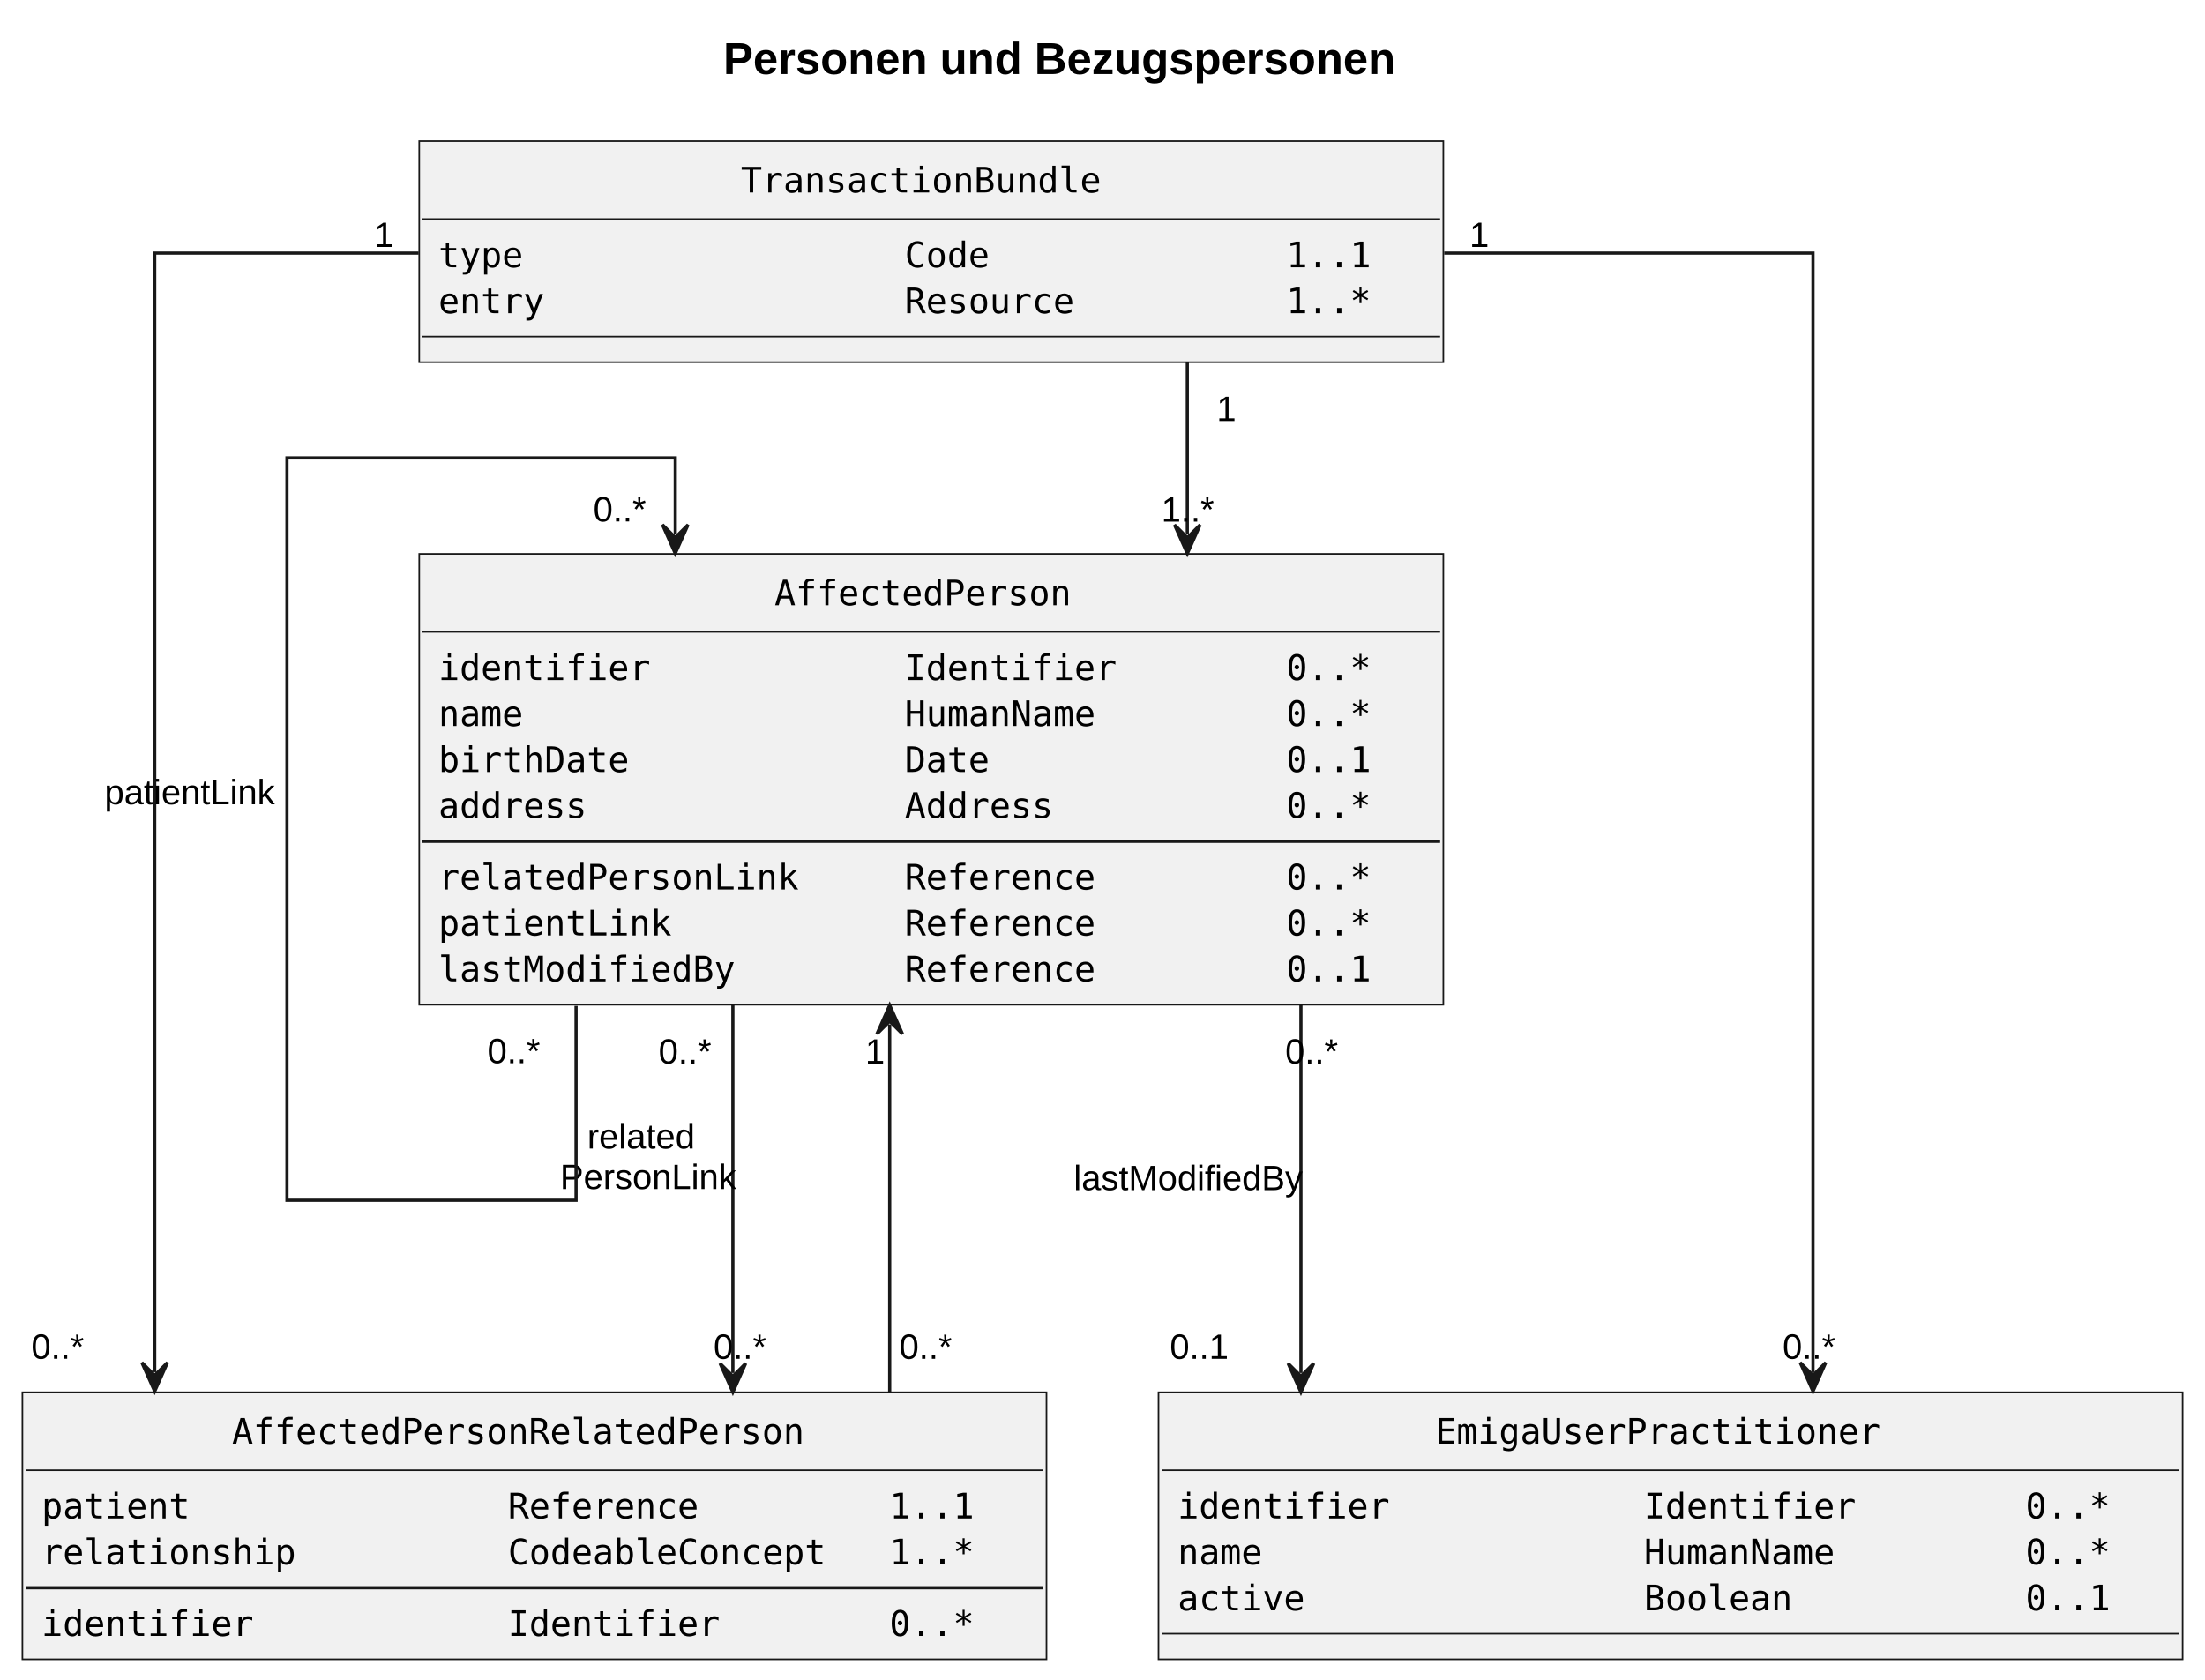
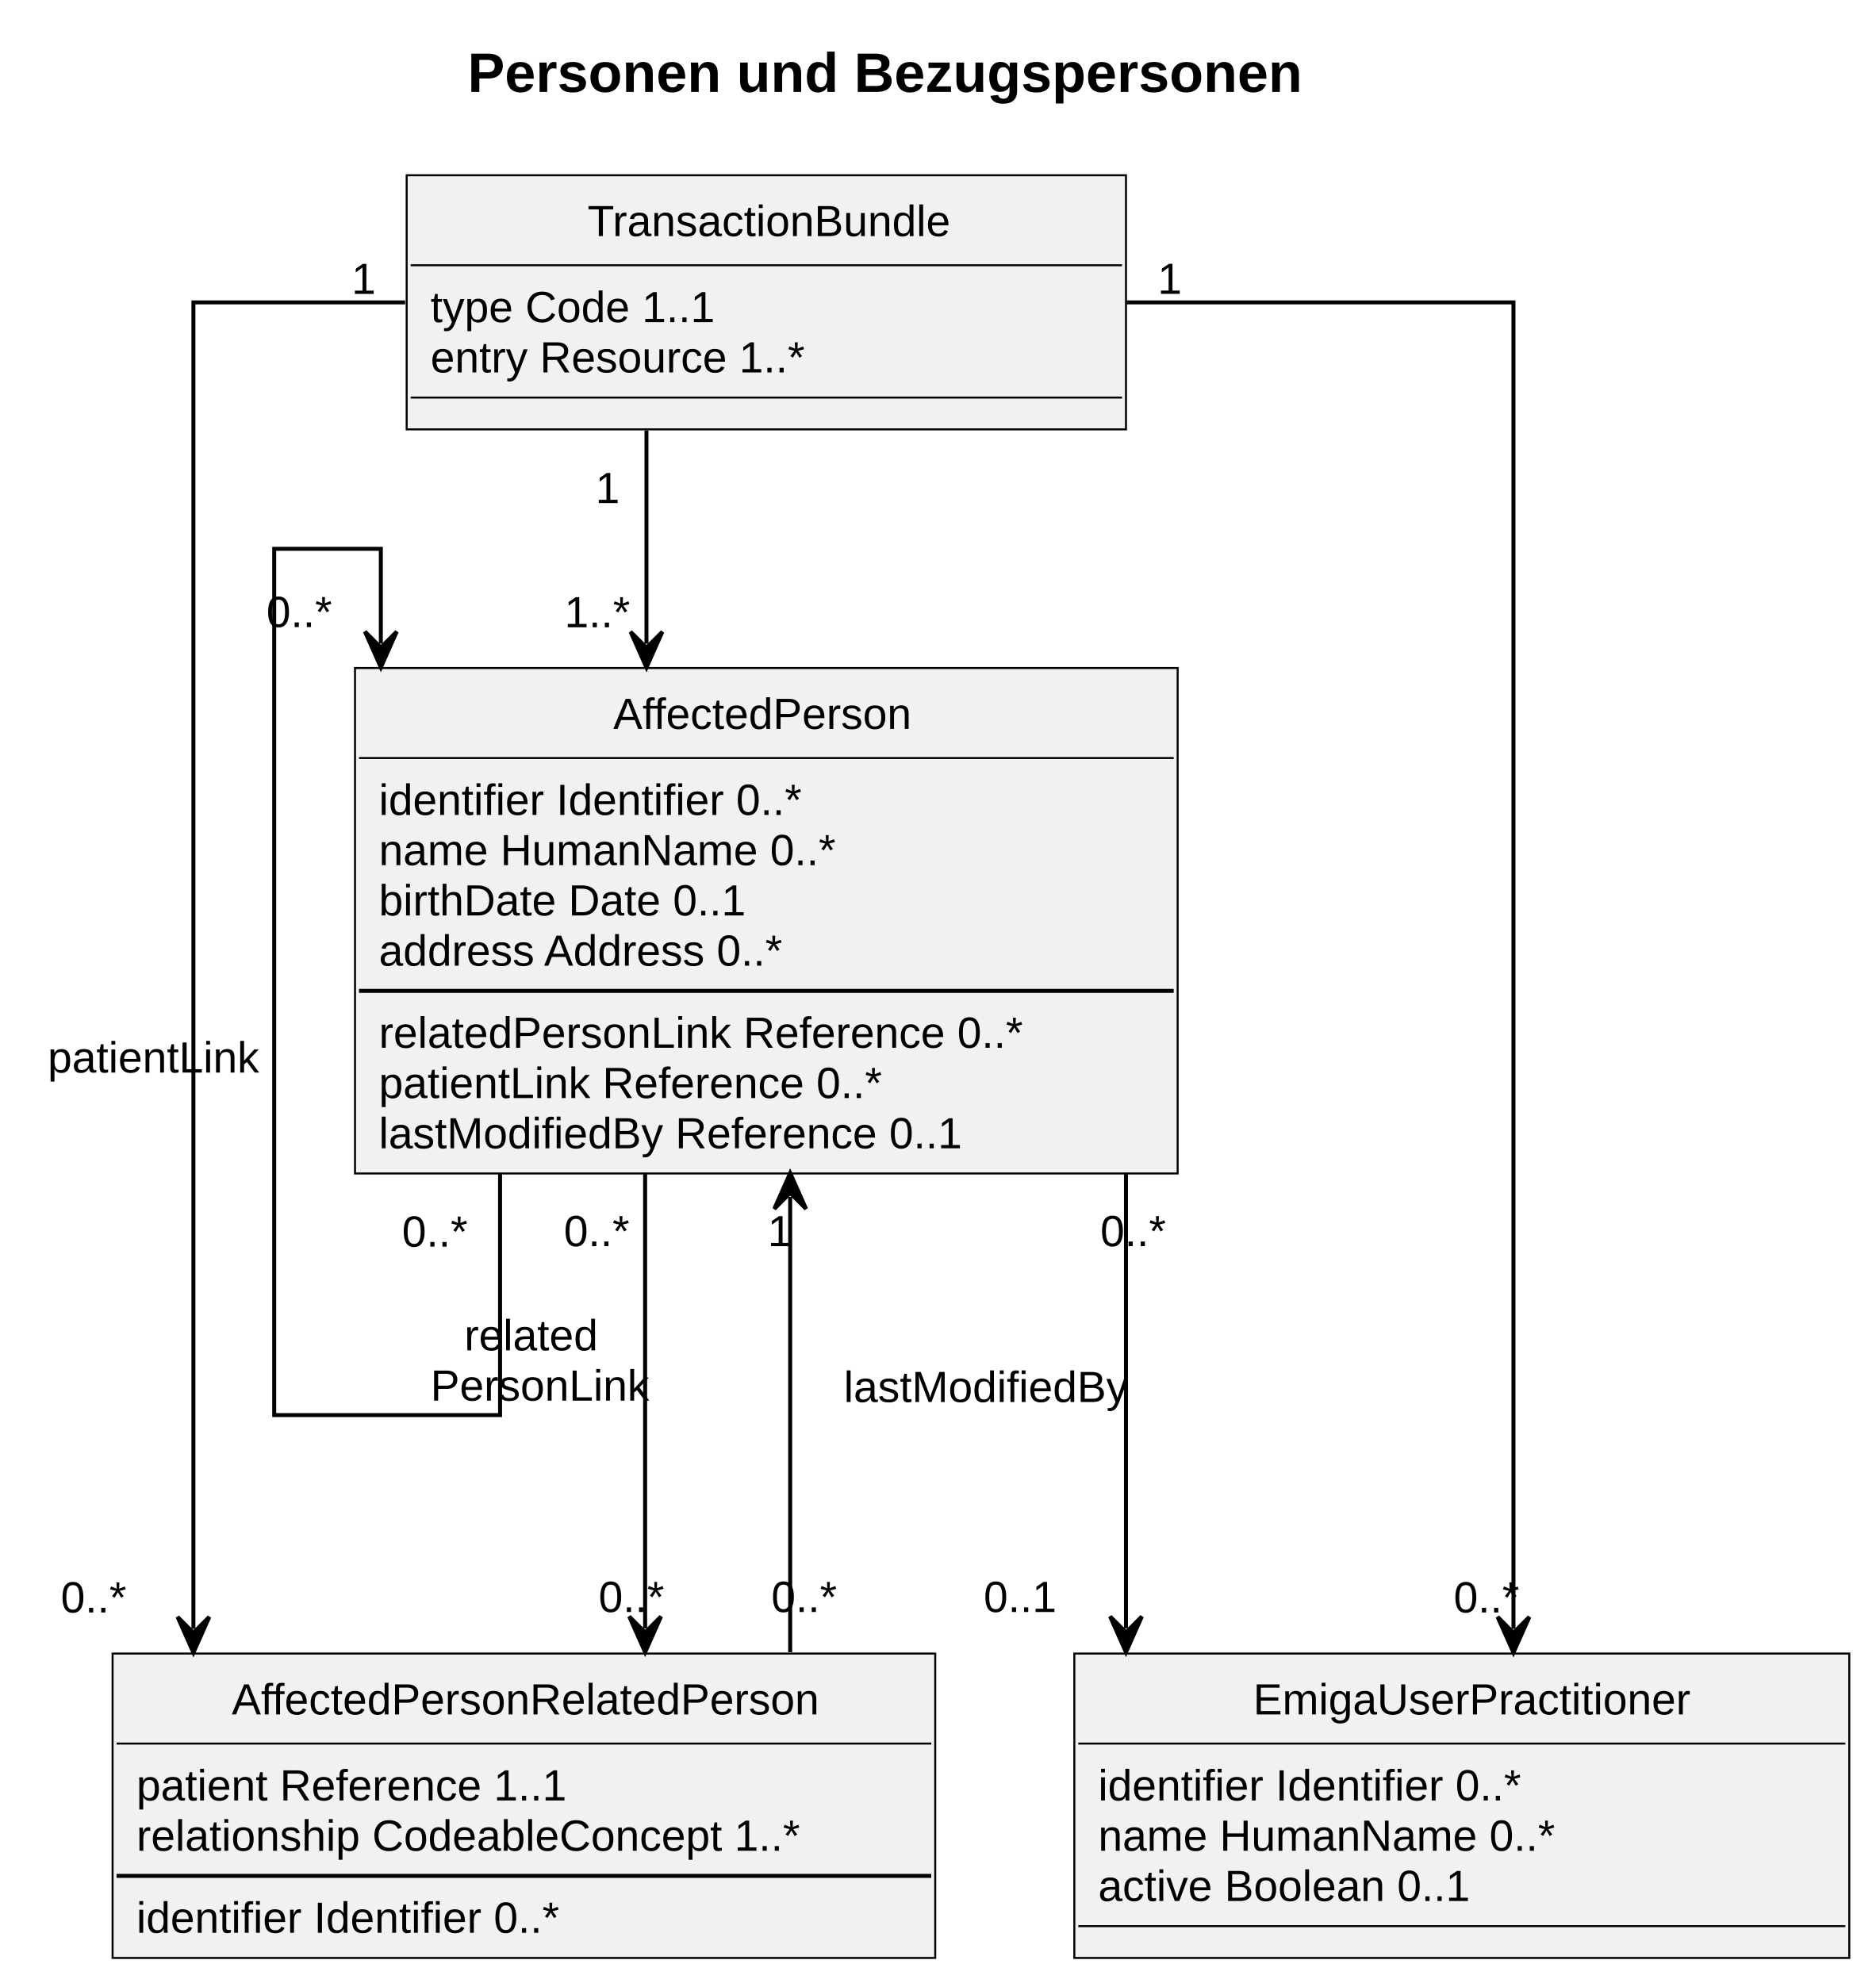
- <svg xmlns="http://www.w3.org/2000/svg" contentStyleType="text/css" height="525px" preserveAspectRatio="none" style="width:689px;height:525px;background:#FFFFFF;" version="1.1" viewBox="0 0 689 525" width="689px" zoomAndPan="magnify">
+ <svg xmlns="http://www.w3.org/2000/svg" contentStyleType="text/css" height="499px" preserveAspectRatio="none" style="width:472px;height:499px;background:#FFFFFF;" version="1.1" viewBox="0 0 472 499" width="472px" zoomAndPan="magnify">
  <defs />
  <g>
-     <text fill="#000000" font-family="Arial" font-size="14" font-weight="bold" lengthAdjust="spacing" textLength="223" x="226" y="23.132">Personen und Bezugspersonen</text>
+     <text fill="#000000" font-family="Arial" font-size="14" font-weight="bold" lengthAdjust="spacing" textLength="223" x="117.665" y="23.132">Personen und Bezugspersonen</text>
    <g id="elem_Bundle">
-       <rect codeLine="13" fill="#F1F1F1" height="69.087" id="Bundle" style="stroke:#181818;stroke-width:0.5;" width="320" x="131" y="44.099" />
-       <text fill="#000000" font-family="monospace" font-size="11" lengthAdjust="spacing" textLength="119" x="231.5" y="60.158">TransactionBundle</text>
-       <line style="stroke:#181818;stroke-width:0.5;" x1="132" x2="450" y1="68.461" y2="68.461" />
-       <text fill="#000000" font-family="monospace" font-size="11" lengthAdjust="spacing" textLength="308" x="137" y="83.52">type                  Code              1..1</text>
-       <text fill="#000000" font-family="monospace" font-size="11" lengthAdjust="spacing" textLength="308" x="137" y="97.882">entry                 Resource          1..*</text>
-       <line style="stroke:#181818;stroke-width:0.5;" x1="132" x2="450" y1="105.186" y2="105.186" />
+       <rect codeLine="16" fill="#F1F1F1" height="63.947" id="Bundle" style="stroke:#000000;stroke-width:0.5;" width="181" x="102.33" y="44.099" />
+       <text fill="#000000" font-family="Arial" font-size="11" lengthAdjust="spacing" textLength="90" x="147.83" y="59.416">TransactionBundle</text>
+       <line style="stroke:#000000;stroke-width:0.5;" x1="103.33" x2="282.33" y1="66.748" y2="66.748" />
+       <text fill="#000000" font-family="Arial" font-size="11" lengthAdjust="spacing" textLength="160" x="108.33" y="81.065">type                  Code              1..1</text>
+       <text fill="#000000" font-family="Arial" font-size="11" lengthAdjust="spacing" textLength="169" x="108.33" y="93.714">entry                 Resource          1..*</text>
+       <line style="stroke:#000000;stroke-width:0.5;" x1="103.33" x2="282.33" y1="100.045" y2="100.045" />
    </g>
    <g id="elem_AP">
-       <rect codeLine="18" fill="#F1F1F1" height="140.898" id="AP" style="stroke:#181818;stroke-width:0.5;" width="320" x="131" y="173.099" />
-       <text fill="#000000" font-family="monospace" font-size="11" lengthAdjust="spacing" textLength="98" x="242" y="189.158">AffectedPerson</text>
-       <line style="stroke:#181818;stroke-width:0.5;" x1="132" x2="450" y1="197.461" y2="197.461" />
-       <text fill="#000000" font-family="monospace" font-size="11" lengthAdjust="spacing" textLength="308" x="137" y="212.52">identifier            Identifier        0..*</text>
-       <text fill="#000000" font-family="monospace" font-size="11" lengthAdjust="spacing" textLength="308" x="137" y="226.882">name                  HumanName         0..*</text>
-       <text fill="#000000" font-family="monospace" font-size="11" lengthAdjust="spacing" textLength="308" x="137" y="241.245">birthDate             Date              0..1</text>
-       <text fill="#000000" font-family="monospace" font-size="11" lengthAdjust="spacing" textLength="308" x="137" y="255.607">address               Address           0..*</text>
-       <line style="stroke:#181818;stroke-width:1.0;" x1="132" x2="450" y1="262.91" y2="262.91" />
-       <text fill="#000000" font-family="monospace" font-size="11" lengthAdjust="spacing" textLength="308" x="137" y="277.969">relatedPersonLink     Reference         0..*</text>
-       <text fill="#000000" font-family="monospace" font-size="11" lengthAdjust="spacing" textLength="308" x="137" y="292.332">patientLink           Reference         0..*</text>
-       <text fill="#000000" font-family="monospace" font-size="11" lengthAdjust="spacing" textLength="308" x="137" y="306.694">lastModifiedBy        Reference         0..1</text>
+       <rect codeLine="21" fill="#F1F1F1" height="127.191" id="AP" style="stroke:#000000;stroke-width:0.5;" width="207" x="89.33" y="168.099" />
+       <text fill="#000000" font-family="Arial" font-size="11" lengthAdjust="spacing" textLength="77" x="154.33" y="183.417">AffectedPerson</text>
+       <line style="stroke:#000000;stroke-width:0.5;" x1="90.33" x2="295.33" y1="190.748" y2="190.748" />
+       <text fill="#000000" font-family="Arial" font-size="11" lengthAdjust="spacing" textLength="158" x="95.33" y="205.065">identifier            Identifier        0..*</text>
+       <text fill="#000000" font-family="Arial" font-size="11" lengthAdjust="spacing" textLength="183" x="95.33" y="217.714">name                  HumanName         0..*</text>
+       <text fill="#000000" font-family="Arial" font-size="11" lengthAdjust="spacing" textLength="164" x="95.33" y="230.363">birthDate             Date              0..1</text>
+       <text fill="#000000" font-family="Arial" font-size="11" lengthAdjust="spacing" textLength="176" x="95.33" y="243.012">address               Address           0..*</text>
+       <line style="stroke:#000000;stroke-width:1.0;" x1="90.33" x2="295.33" y1="249.343" y2="249.343" />
+       <text fill="#000000" font-family="Arial" font-size="11" lengthAdjust="spacing" textLength="195" x="95.33" y="263.661">relatedPersonLink     Reference         0..*</text>
+       <text fill="#000000" font-family="Arial" font-size="11" lengthAdjust="spacing" textLength="178" x="95.33" y="276.31">patientLink           Reference         0..*</text>
+       <text fill="#000000" font-family="Arial" font-size="11" lengthAdjust="spacing" textLength="190" x="95.33" y="288.959">lastModifiedBy        Reference         0..1</text>
    </g>
    <g id="elem_RP">
-       <rect codeLine="29" fill="#F1F1F1" height="83.449" id="RP" style="stroke:#181818;stroke-width:0.5;" width="320" x="7" y="435.099" />
-       <text fill="#000000" font-family="monospace" font-size="11" lengthAdjust="spacing" textLength="189" x="72.5" y="451.158">AffectedPersonRelatedPerson</text>
-       <line style="stroke:#181818;stroke-width:0.5;" x1="8" x2="326" y1="459.461" y2="459.461" />
-       <text fill="#000000" font-family="monospace" font-size="11" lengthAdjust="spacing" textLength="308" x="13" y="474.52">patient               Reference         1..1</text>
-       <text fill="#000000" font-family="monospace" font-size="11" lengthAdjust="spacing" textLength="308" x="13" y="488.882">relationship          CodeableConcept   1..*</text>
-       <line style="stroke:#181818;stroke-width:1.0;" x1="8" x2="326" y1="496.185" y2="496.185" />
-       <text fill="#000000" font-family="monospace" font-size="11" lengthAdjust="spacing" textLength="308" x="13" y="511.245">identifier            Identifier        0..*</text>
+       <rect codeLine="32" fill="#F1F1F1" height="76.596" id="RP" style="stroke:#000000;stroke-width:0.5;" width="207" x="28.33" y="416.099" />
+       <text fill="#000000" font-family="Arial" font-size="11" lengthAdjust="spacing" textLength="147" x="58.33" y="431.416">AffectedPersonRelatedPerson</text>
+       <line style="stroke:#000000;stroke-width:0.5;" x1="29.33" x2="234.33" y1="438.748" y2="438.748" />
+       <text fill="#000000" font-family="Arial" font-size="11" lengthAdjust="spacing" textLength="173" x="34.33" y="453.065">patient               Reference         1..1</text>
+       <text fill="#000000" font-family="Arial" font-size="11" lengthAdjust="spacing" textLength="195" x="34.33" y="465.714">relationship          CodeableConcept   1..*</text>
+       <line style="stroke:#000000;stroke-width:1.0;" x1="29.33" x2="234.33" y1="472.045" y2="472.045" />
+       <text fill="#000000" font-family="Arial" font-size="11" lengthAdjust="spacing" textLength="158" x="34.33" y="486.363">identifier            Identifier        0..*</text>
    </g>
    <g id="elem_Practitioner">
-       <rect codeLine="36" fill="#F1F1F1" height="83.449" id="Practitioner" style="stroke:#181818;stroke-width:0.5;" width="320" x="362" y="435.099" />
-       <text fill="#000000" font-family="monospace" font-size="11" lengthAdjust="spacing" textLength="147" x="448.5" y="451.158">EmigaUserPractitioner</text>
-       <line style="stroke:#181818;stroke-width:0.5;" x1="363" x2="681" y1="459.461" y2="459.461" />
-       <text fill="#000000" font-family="monospace" font-size="11" lengthAdjust="spacing" textLength="308" x="368" y="474.52">identifier            Identifier        0..*</text>
-       <text fill="#000000" font-family="monospace" font-size="11" lengthAdjust="spacing" textLength="308" x="368" y="488.882">name                  HumanName         0..*</text>
-       <text fill="#000000" font-family="monospace" font-size="11" lengthAdjust="spacing" textLength="308" x="368" y="503.245">active                Boolean           0..1</text>
-       <line style="stroke:#181818;stroke-width:0.5;" x1="363" x2="681" y1="510.548" y2="510.548" />
+       <rect codeLine="39" fill="#F1F1F1" height="76.596" id="Practitioner" style="stroke:#000000;stroke-width:0.5;" width="195" x="270.33" y="416.099" />
+       <text fill="#000000" font-family="Arial" font-size="11" lengthAdjust="spacing" textLength="105" x="315.33" y="431.416">EmigaUserPractitioner</text>
+       <line style="stroke:#000000;stroke-width:0.5;" x1="271.33" x2="464.33" y1="438.748" y2="438.748" />
+       <text fill="#000000" font-family="Arial" font-size="11" lengthAdjust="spacing" textLength="158" x="276.33" y="453.065">identifier            Identifier        0..*</text>
+       <text fill="#000000" font-family="Arial" font-size="11" lengthAdjust="spacing" textLength="183" x="276.33" y="465.714">name                  HumanName         0..*</text>
+       <text fill="#000000" font-family="Arial" font-size="11" lengthAdjust="spacing" textLength="167" x="276.33" y="478.363">active                Boolean           0..1</text>
+       <line style="stroke:#000000;stroke-width:0.5;" x1="271.33" x2="464.33" y1="484.694" y2="484.694" />
    </g>
    <g id="link_Bundle_AP">
-       <path codeLine="51" d="M371,113.189 C371,130.579 371,146.309 371,167.019 " fill="none" id="Bundle-to-AP-1" style="stroke:#181818;stroke-width:1.0;" />
-       <polygon fill="#181818" points="371,173.019,375,164.019,371,168.019,367,164.019,371,173.019" style="stroke:#181818;stroke-width:1.0;" />
-       <text fill="#000000" font-family="Arial" font-size="11" lengthAdjust="spacing" textLength="6" x="380.159" y="131.553">1</text>
-       <text fill="#000000" font-family="Arial" font-size="11" lengthAdjust="spacing" textLength="16" x="362.875" y="163.002">1..*</text>
+       <path codeLine="54" d="M162.67,108.319 C162.67,125.579 162.67,141.459 162.67,161.979 " fill="none" id="Bundle-to-AP-1" style="stroke:#000000;stroke-width:1.0;" />
+       <polygon fill="#000000" points="162.67,167.979,166.67,158.979,162.67,162.979,158.67,158.979,162.67,167.979" style="stroke:#000000;stroke-width:1.0;" />
+       <text fill="#000000" font-family="Arial" font-size="11" lengthAdjust="spacing" textLength="6" x="149.831" y="126.592">1</text>
+       <text fill="#000000" font-family="Arial" font-size="11" lengthAdjust="spacing" textLength="16" x="142.019" y="157.839">1..*</text>
    </g>
    <g id="link_Bundle_RP">
-       <path codeLine="52" d="M130.83,79.099 C85.55,79.099 48.33,79.099 48.33,79.099 C48.33,79.099 48.33,326.759 48.33,428.809 " fill="none" id="Bundle-to-RP" style="stroke:#181818;stroke-width:1.0;" />
-       <polygon fill="#181818" points="48.33,434.809,52.33,425.809,48.33,429.809,44.33,425.809,48.33,434.809" style="stroke:#181818;stroke-width:1.0;" />
-       <text fill="#000000" font-family="Arial" font-size="11" lengthAdjust="spacing" textLength="6" x="116.927" y="77.164">1</text>
-       <text fill="#000000" font-family="Arial" font-size="11" lengthAdjust="spacing" textLength="16" x="9.767" y="424.632">0..*</text>
+       <path codeLine="55" d="M101.94,76.099 C73.15,76.099 48.67,76.099 48.67,76.099 C48.67,76.099 48.67,313.409 48.67,409.869 " fill="none" id="Bundle-to-RP" style="stroke:#000000;stroke-width:1.0;" />
+       <polygon fill="#000000" points="48.67,415.869,52.67,406.869,48.67,410.869,44.67,406.869,48.67,415.869" style="stroke:#000000;stroke-width:1.0;" />
+       <text fill="#000000" font-family="Arial" font-size="11" lengthAdjust="spacing" textLength="6" x="88.458" y="73.966">1</text>
+       <text fill="#000000" font-family="Arial" font-size="11" lengthAdjust="spacing" textLength="16" x="15.293" y="405.76">0..*</text>
    </g>
    <g id="link_Bundle_Practitioner">
-       <path codeLine="53" d="M451.26,79.099 C511.87,79.099 566.5,79.099 566.5,79.099 C566.5,79.099 566.5,326.759 566.5,428.809 " fill="none" id="Bundle-to-Practitioner" style="stroke:#181818;stroke-width:1.0;" />
-       <polygon fill="#181818" points="566.5,434.809,570.5,425.809,566.5,429.809,562.5,425.809,566.5,434.809" style="stroke:#181818;stroke-width:1.0;" />
-       <text fill="#000000" font-family="Arial" font-size="11" lengthAdjust="spacing" textLength="6" x="459.168" y="77.164">1</text>
-       <text fill="#000000" font-family="Arial" font-size="11" lengthAdjust="spacing" textLength="16" x="557.002" y="424.632">0..*</text>
+       <path codeLine="56" d="M283.53,76.099 C331.6,76.099 380.83,76.099 380.83,76.099 C380.83,76.099 380.83,313.409 380.83,409.869 " fill="none" id="Bundle-to-Practitioner" style="stroke:#000000;stroke-width:1.0;" />
+       <polygon fill="#000000" points="380.83,415.869,384.83,406.869,380.83,410.869,376.83,406.869,380.83,415.869" style="stroke:#000000;stroke-width:1.0;" />
+       <text fill="#000000" font-family="Arial" font-size="11" lengthAdjust="spacing" textLength="6" x="291.289" y="73.949">1</text>
+       <text fill="#000000" font-family="Arial" font-size="11" lengthAdjust="spacing" textLength="16" x="365.783" y="405.76">0..*</text>
    </g>
    <g id="link_AP_RP">
-       <path codeLine="58" d="M278,320.139 C278,359.649 278,401.569 278,435.079 " fill="none" id="AP-backto-RP" style="stroke:#181818;stroke-width:1.0;" />
-       <polygon fill="#181818" points="278,314.139,274,323.139,278,319.139,282,323.139,278,314.139" style="stroke:#181818;stroke-width:1.0;" />
-       <text fill="#000000" font-family="Arial" font-size="11" lengthAdjust="spacing" textLength="6" x="270.35" y="332.388">1</text>
-       <text fill="#000000" font-family="Arial" font-size="11" lengthAdjust="spacing" textLength="16" x="280.991" y="424.653">0..*</text>
+       <path codeLine="61" d="M198.83,301.199 C198.83,340.079 198.83,382.549 198.83,415.769 " fill="none" id="AP-backto-RP" style="stroke:#000000;stroke-width:1.0;" />
+       <polygon fill="#000000" points="198.83,295.199,194.83,304.199,198.83,300.199,202.83,304.199,198.83,295.199" style="stroke:#000000;stroke-width:1.0;" />
+       <text fill="#000000" font-family="Arial" font-size="11" lengthAdjust="spacing" textLength="6" x="193.177" y="313.591">1</text>
+       <text fill="#000000" font-family="Arial" font-size="11" lengthAdjust="spacing" textLength="16" x="194.077" y="405.641">0..*</text>
    </g>
    <g id="link_AP_RP">
-       <path codeLine="60" d="M229,314.139 C229,353.649 229,395.569 229,429.079 " fill="none" id="AP-to-RP" style="stroke:#181818;stroke-width:1.0;" />
-       <polygon fill="#181818" points="229,435.079,233,426.079,229,430.079,225,426.079,229,435.079" style="stroke:#181818;stroke-width:1.0;" />
-       <text fill="#000000" font-family="Arial" font-size="11" lengthAdjust="spacing" textLength="33" x="183.5" y="358.926">related</text>
-       <text fill="#000000" font-family="Arial" font-size="11" lengthAdjust="spacing" textLength="53" x="175" y="371.575">PersonLink</text>
-       <text fill="#000000" font-family="Arial" font-size="11" lengthAdjust="spacing" textLength="16" x="205.781" y="332.388">0..*</text>
-       <text fill="#000000" font-family="Arial" font-size="11" lengthAdjust="spacing" textLength="16" x="222.956" y="424.653">0..*</text>
+       <path codeLine="63" d="M162.33,295.199 C162.33,334.079 162.33,376.549 162.33,409.769 " fill="none" id="AP-to-RP" style="stroke:#000000;stroke-width:1.0;" />
+       <polygon fill="#000000" points="162.33,415.769,166.33,406.769,162.33,410.769,158.33,406.769,162.33,415.769" style="stroke:#000000;stroke-width:1.0;" />
+       <text fill="#000000" font-family="Arial" font-size="11" lengthAdjust="spacing" textLength="33" x="116.83" y="339.807">related</text>
+       <text fill="#000000" font-family="Arial" font-size="11" lengthAdjust="spacing" textLength="53" x="108.33" y="352.455">PersonLink</text>
+       <text fill="#000000" font-family="Arial" font-size="11" lengthAdjust="spacing" textLength="16" x="141.878" y="313.591">0..*</text>
+       <text fill="#000000" font-family="Arial" font-size="11" lengthAdjust="spacing" textLength="16" x="150.619" y="405.641">0..*</text>
    </g>
    <g id="link_AP_Practitioner">
-       <path codeLine="62" d="M406.5,314.139 C406.5,353.649 406.5,395.569 406.5,429.079 " fill="none" id="AP-to-Practitioner" style="stroke:#181818;stroke-width:1.0;" />
-       <polygon fill="#181818" points="406.5,435.079,410.5,426.079,406.5,430.079,402.5,426.079,406.5,435.079" style="stroke:#181818;stroke-width:1.0;" />
-       <text fill="#000000" font-family="Arial" font-size="11" lengthAdjust="spacing" textLength="70" x="335.5" y="371.926">lastModifiedBy</text>
-       <text fill="#000000" font-family="Arial" font-size="11" lengthAdjust="spacing" textLength="16" x="401.586" y="332.388">0..*</text>
-       <text fill="#000000" font-family="Arial" font-size="11" lengthAdjust="spacing" textLength="18" x="365.545" y="424.653">0..1</text>
+       <path codeLine="65" d="M283.33,295.199 C283.33,334.079 283.33,376.549 283.33,409.769 " fill="none" id="AP-to-Practitioner" style="stroke:#000000;stroke-width:1.0;" />
+       <polygon fill="#000000" points="283.33,415.769,287.33,406.769,283.33,410.769,279.33,406.769,283.33,415.769" style="stroke:#000000;stroke-width:1.0;" />
+       <text fill="#000000" font-family="Arial" font-size="11" lengthAdjust="spacing" textLength="70" x="212.33" y="352.807">lastModifiedBy</text>
+       <text fill="#000000" font-family="Arial" font-size="11" lengthAdjust="spacing" textLength="16" x="276.869" y="313.591">0..*</text>
+       <text fill="#000000" font-family="Arial" font-size="11" lengthAdjust="spacing" textLength="18" x="247.507" y="405.641">0..1</text>
    </g>
    <g id="link_AP_AP">
-       <path codeLine="64" d="M211,166.979 C211,150.219 211,143.099 211,143.099 C211,143.099 89.67,143.099 89.67,143.099 C89.67,143.099 89.67,375.099 89.67,375.099 C89.67,375.099 180,375.099 180,375.099 C180,375.099 180,345.479 180,314.349 " fill="none" id="AP-backto-AP" style="stroke:#181818;stroke-width:1.0;" />
-       <polygon fill="#181818" points="211,172.979,215,163.979,211,167.979,207,163.979,211,172.979" style="stroke:#181818;stroke-width:1.0;" />
-       <text fill="#000000" font-family="Arial" font-size="11" lengthAdjust="spacing" textLength="51" x="32.67" y="251.346">patientLink</text>
-       <text fill="#000000" font-family="Arial" font-size="11" lengthAdjust="spacing" textLength="16" x="185.375" y="162.957">0..*</text>
-       <text fill="#000000" font-family="Arial" font-size="11" lengthAdjust="spacing" textLength="16" x="152.286" y="332.259">0..*</text>
+       <path codeLine="67" d="M95.83,161.939 C95.83,145.389 95.83,138.099 95.83,138.099 C95.83,138.099 69,138.099 69,138.099 C69,138.099 69,356.099 69,356.099 C69,356.099 125.83,356.099 125.83,356.099 C125.83,356.099 125.83,325.939 125.83,295.309 " fill="none" id="AP-backto-AP" style="stroke:#000000;stroke-width:1.0;" />
+       <polygon fill="#000000" points="95.83,167.939,99.83,158.939,95.83,162.939,91.83,158.939,95.83,167.939" style="stroke:#000000;stroke-width:1.0;" />
+       <text fill="#000000" font-family="Arial" font-size="11" lengthAdjust="spacing" textLength="51" x="12" y="269.897">patientLink</text>
+       <text fill="#000000" font-family="Arial" font-size="11" lengthAdjust="spacing" textLength="16" x="67.033" y="157.795">0..*</text>
+       <text fill="#000000" font-family="Arial" font-size="11" lengthAdjust="spacing" textLength="16" x="101.158" y="313.713">0..*</text>
    </g>
  </g>
</svg>
